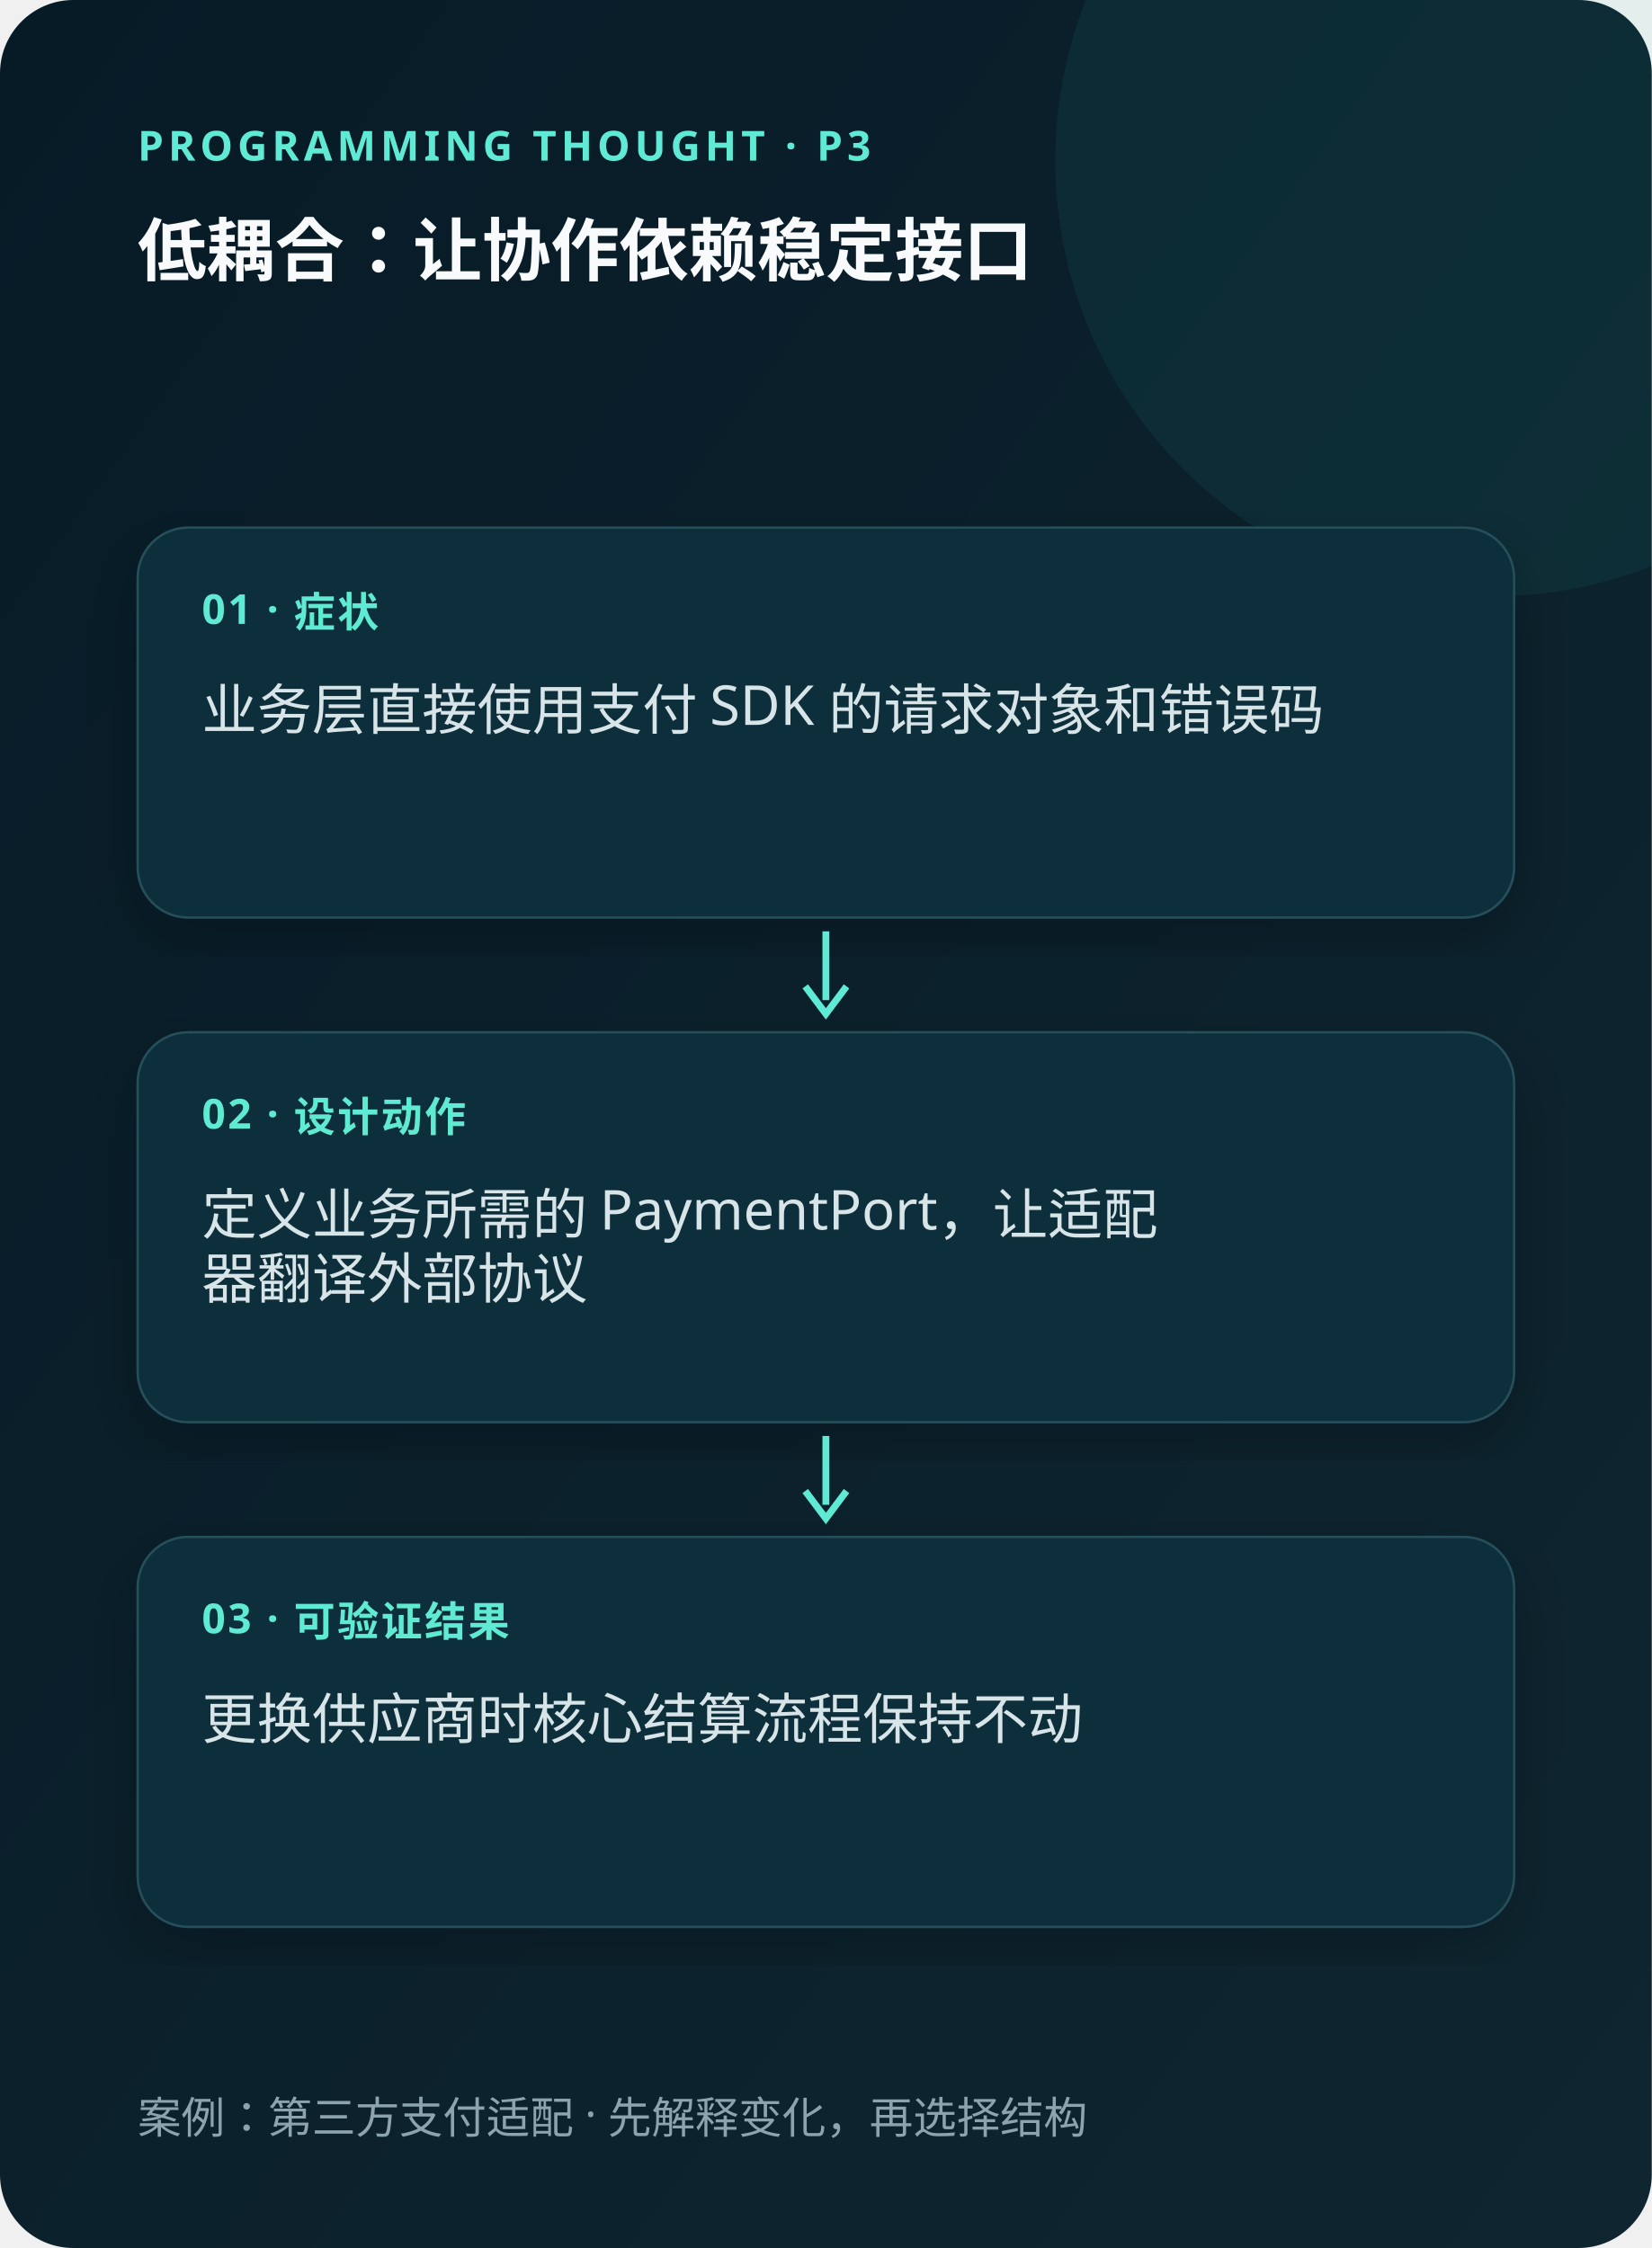
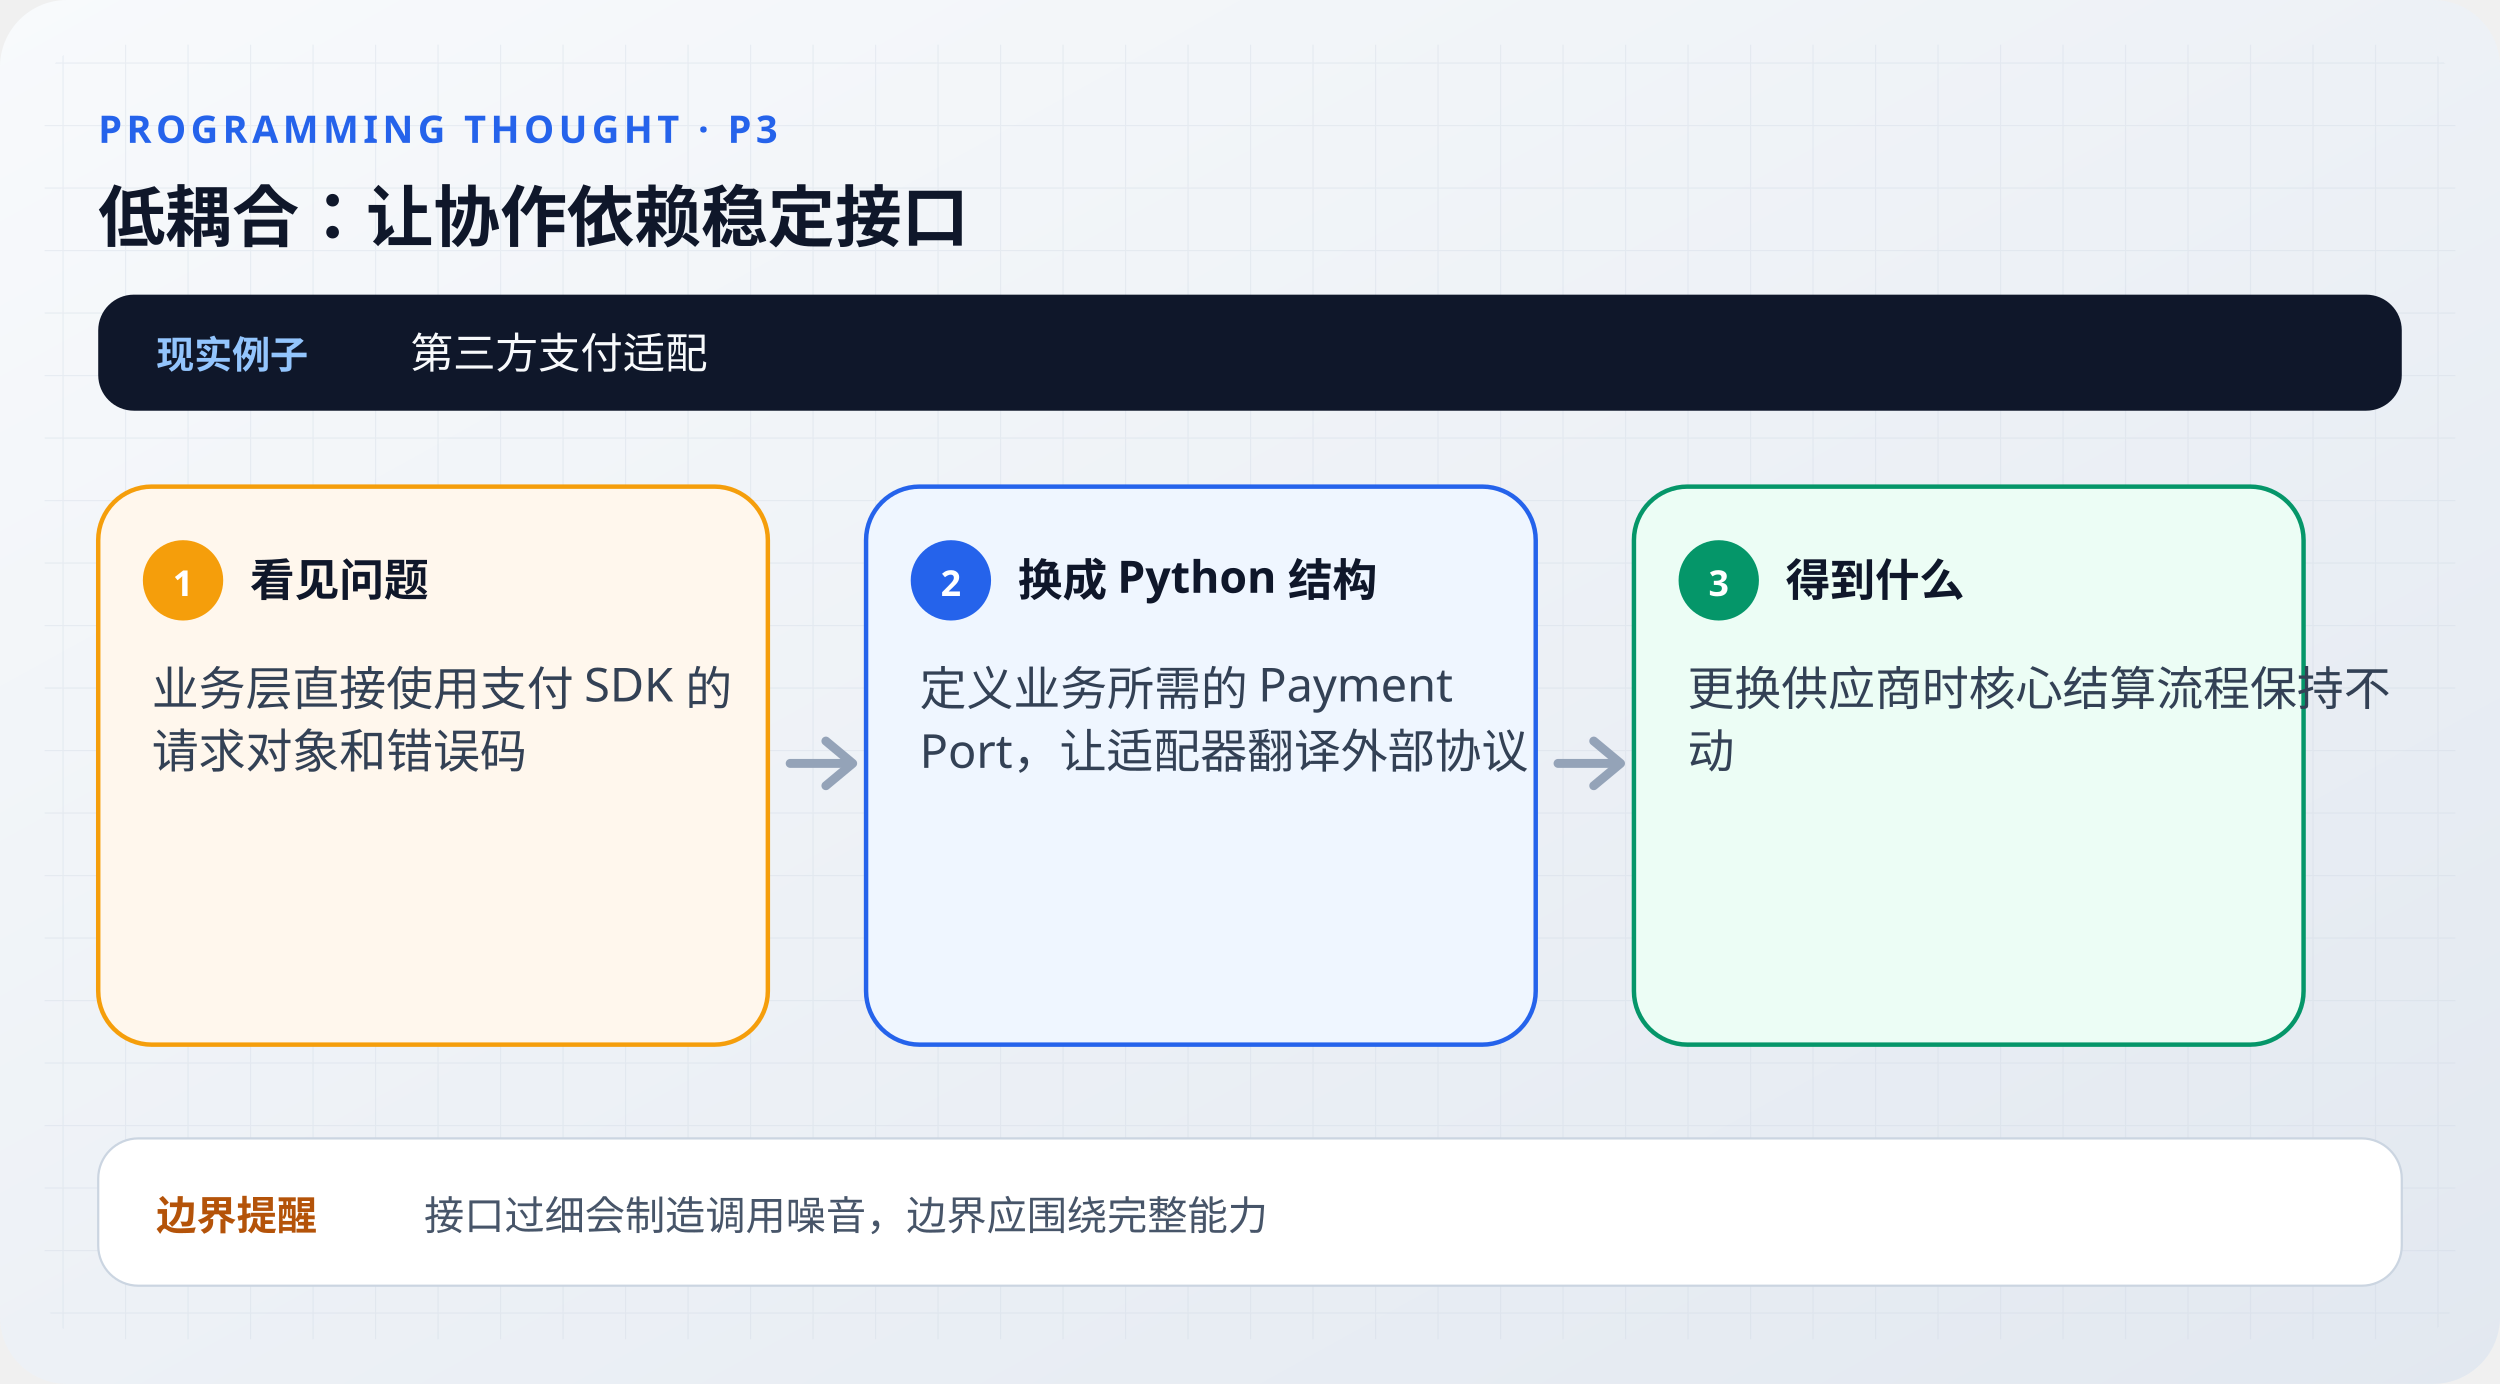
- <svg xmlns="http://www.w3.org/2000/svg" viewBox="0 0 720 980" role="img" aria-labelledby="title desc">
+ <svg xmlns="http://www.w3.org/2000/svg" viewBox="0 0 1120 620" role="img" aria-labelledby="title desc">
  <defs>
-     <linearGradient id="bg" x1="0" y1="0" x2="1" y2="1">
-       <stop offset="0" stop-color="#071b27" />
-       <stop offset="1" stop-color="#0f2630" />
+     <linearGradient id="paper" x1="0" y1="0" x2="1" y2="1">
+       <stop offset="0" stop-color="#f8fafc" />
+       <stop offset="1" stop-color="#e2e8f0" />
    </linearGradient>
+     <pattern id="grid" width="28" height="28" patternUnits="userSpaceOnUse">
+       <path d="M 28 0 L 0 0 0 28" fill="none" stroke="#cbd5e1" stroke-width="1" opacity=".45" />
+     </pattern>
    <filter id="shadow">
-       <feDropShadow dx="0" dy="10" stdDeviation="14" flood-opacity=".24" />
+       <feDropShadow dx="0" dy="7" stdDeviation="9" flood-color="#0f172a" flood-opacity=".15" />
    </filter>
  </defs>
-   <rect width="720" height="980" rx="32" fill="url(#bg)" />
-   <circle cx="650" cy="70" r="190" fill="#2dd4bf" opacity=".07" />
-   <text x="60" y="70" fill="#5eead4" font-family="system-ui,sans-serif" font-size="18" font-weight="700" letter-spacing="2">PROGRAMMING THOUGHT · P3</text>
-   <text x="60" y="120" class="heading">低耦合：让协作依赖稳定接口</text>
+   <rect width="1120" height="620" rx="30" fill="url(#paper)" />
+   <rect x="20" y="20" width="1080" height="580" rx="22" fill="url(#grid)" opacity=".75" />
+   <text x="44" y="64" class="eyebrow">PROGRAMMING THOUGHT · P3</text>
+   <text x="44" y="108" class="heading">低耦合：让协作依赖稳定接口</text>
+   <rect x="44" y="132" width="1032" height="52" rx="16" fill="#0f172a" />
+   <text x="70" y="165" class="exampleLabel">现实例子</text>
+   <text x="184" y="165" class="exampleText">第三方支付适配</text>
+   <g>
+     <rect x="44" y="218" width="300" height="250" rx="24" fill="#fff7ed" stroke="#f59e0b" stroke-width="2" />
+     <circle cx="82" cy="260" r="18" fill="#f59e0b" />
+     <text x="82" y="267" text-anchor="middle" class="number">1</text>
+     <text x="112" y="267" class="cardLabel">看见问题</text>
+     <text x="68" y="316" class="cardBody">业务层直接使用支付 SDK 的</text>
+     <text x="68" y="344" class="cardBody">请求对象和错误码</text>
+   </g>
+   <path d="M354 342h24" stroke="#94a3b8" stroke-width="4" stroke-linecap="round" />
+   <path d="m370 332 12 10-12 10" fill="none" stroke="#94a3b8" stroke-width="4" stroke-linecap="round" stroke-linejoin="round" />
+   <g>
+     <rect x="388" y="218" width="300" height="250" rx="24" fill="#eff6ff" stroke="#2563eb" stroke-width="2" />
+     <circle cx="426" cy="260" r="18" fill="#2563eb" />
+     <text x="426" y="267" text-anchor="middle" class="number">2</text>
+     <text x="456" y="267" class="cardLabel">换成 Python 结构</text>
+     <text x="412" y="316" class="cardBody">定义业务所需的 Payment</text>
+     <text x="412" y="344" class="cardBody">Port，让适配器翻译外部协议</text>
+   </g>
+   <path d="M698 342h24" stroke="#94a3b8" stroke-width="4" stroke-linecap="round" />
+   <path d="m714 332 12 10-12 10" fill="none" stroke="#94a3b8" stroke-width="4" stroke-linecap="round" stroke-linejoin="round" />
+   <g>
+     <rect x="732" y="218" width="300" height="250" rx="24" fill="#ecfdf5" stroke="#059669" stroke-width="2" />
+     <circle cx="770" cy="260" r="18" fill="#059669" />
+     <text x="770" y="267" text-anchor="middle" class="number">3</text>
+     <text x="800" y="267" class="cardLabel">得到什么</text>
+     <text x="756" y="316" class="cardBody">更换供应商时核心结算流程保持不</text>
+     <text x="756" y="344" class="cardBody">动</text>
+   </g>
+   <rect x="44" y="510" width="1032" height="66" rx="18" fill="#ffffff" stroke="#cbd5e1" />
+   <text x="70" y="551" class="boundaryLabel">边界提醒</text>
+   <text x="190" y="551" class="boundaryText">接口过细会制造调用噪音，边界应围绕完整能力</text>
  <style>
-     .heading { fill: #f8fafc; font: 700 30px system-ui, sans-serif; }
-     .label { fill: #5eead4; font: 700 18px system-ui, sans-serif; letter-spacing: 1px; }
-     .body { fill: #d7e4e8; font: 500 24px system-ui, sans-serif; }
+     .eyebrow { fill: #2563eb; font: 700 17px system-ui, sans-serif; letter-spacing: 2px; }
+     .heading { fill: #0f172a; font: 700 30px system-ui, sans-serif; }
+     .exampleLabel { fill: #93c5fd; font: 700 17px system-ui, sans-serif; }
+     .exampleText { fill: #f8fafc; font: 500 19px system-ui, sans-serif; }
+     .number { fill: white; font: 700 16px system-ui, sans-serif; }
+     .cardLabel { fill: #0f172a; font: 700 20px system-ui, sans-serif; }
+     .cardBody { fill: #334155; font: 500 21px system-ui, sans-serif; }
+     .boundaryLabel { fill: #b45309; font: 700 18px system-ui, sans-serif; }
+     .boundaryText { fill: #475569; font: 500 18px system-ui, sans-serif; }
  </style>
-   <g filter="url(#shadow)">
-     <rect x="60" y="230" width="600" height="170" rx="22" fill="#102f3a" stroke="#28505c" />
-     <text x="88" y="272" class="label">01 · 症状</text>
-     <text x="88" y="318" class="body">业务层直接使用支付 SDK 的请求对象和错误码</text>
-   </g>
-   <path d="M360 406v30" stroke="#5eead4" stroke-width="3" />
-   <path d="m351 430 9 12 9-12" fill="none" stroke="#5eead4" stroke-width="3" />
-   <g filter="url(#shadow)">
-     <rect x="60" y="450" width="600" height="170" rx="22" fill="#102f3a" stroke="#28505c" />
-     <text x="88" y="492" class="label">02 · 设计动作</text>
-     <text x="88" y="538" class="body">定义业务所需的 PaymentPort，让适配</text>
-     <text x="88" y="566" class="body">器翻译外部协议</text>
-   </g>
-   <path d="M360 626v30" stroke="#5eead4" stroke-width="3" />
-   <path d="m351 650 9 12 9-12" fill="none" stroke="#5eead4" stroke-width="3" />
-   <g filter="url(#shadow)">
-     <rect x="60" y="670" width="600" height="170" rx="22" fill="#102f3a" stroke="#28505c" />
-     <text x="88" y="712" class="label">03 · 可验证结果</text>
-     <text x="88" y="758" class="body">更换供应商时核心结算流程保持不动</text>
-   </g>
-   <text x="60" y="930" fill="#8ba4ad" font-family="system-ui,sans-serif" font-size="19">案例：第三方支付适配 · 先解释变化，再选择结构</text>
</svg>
